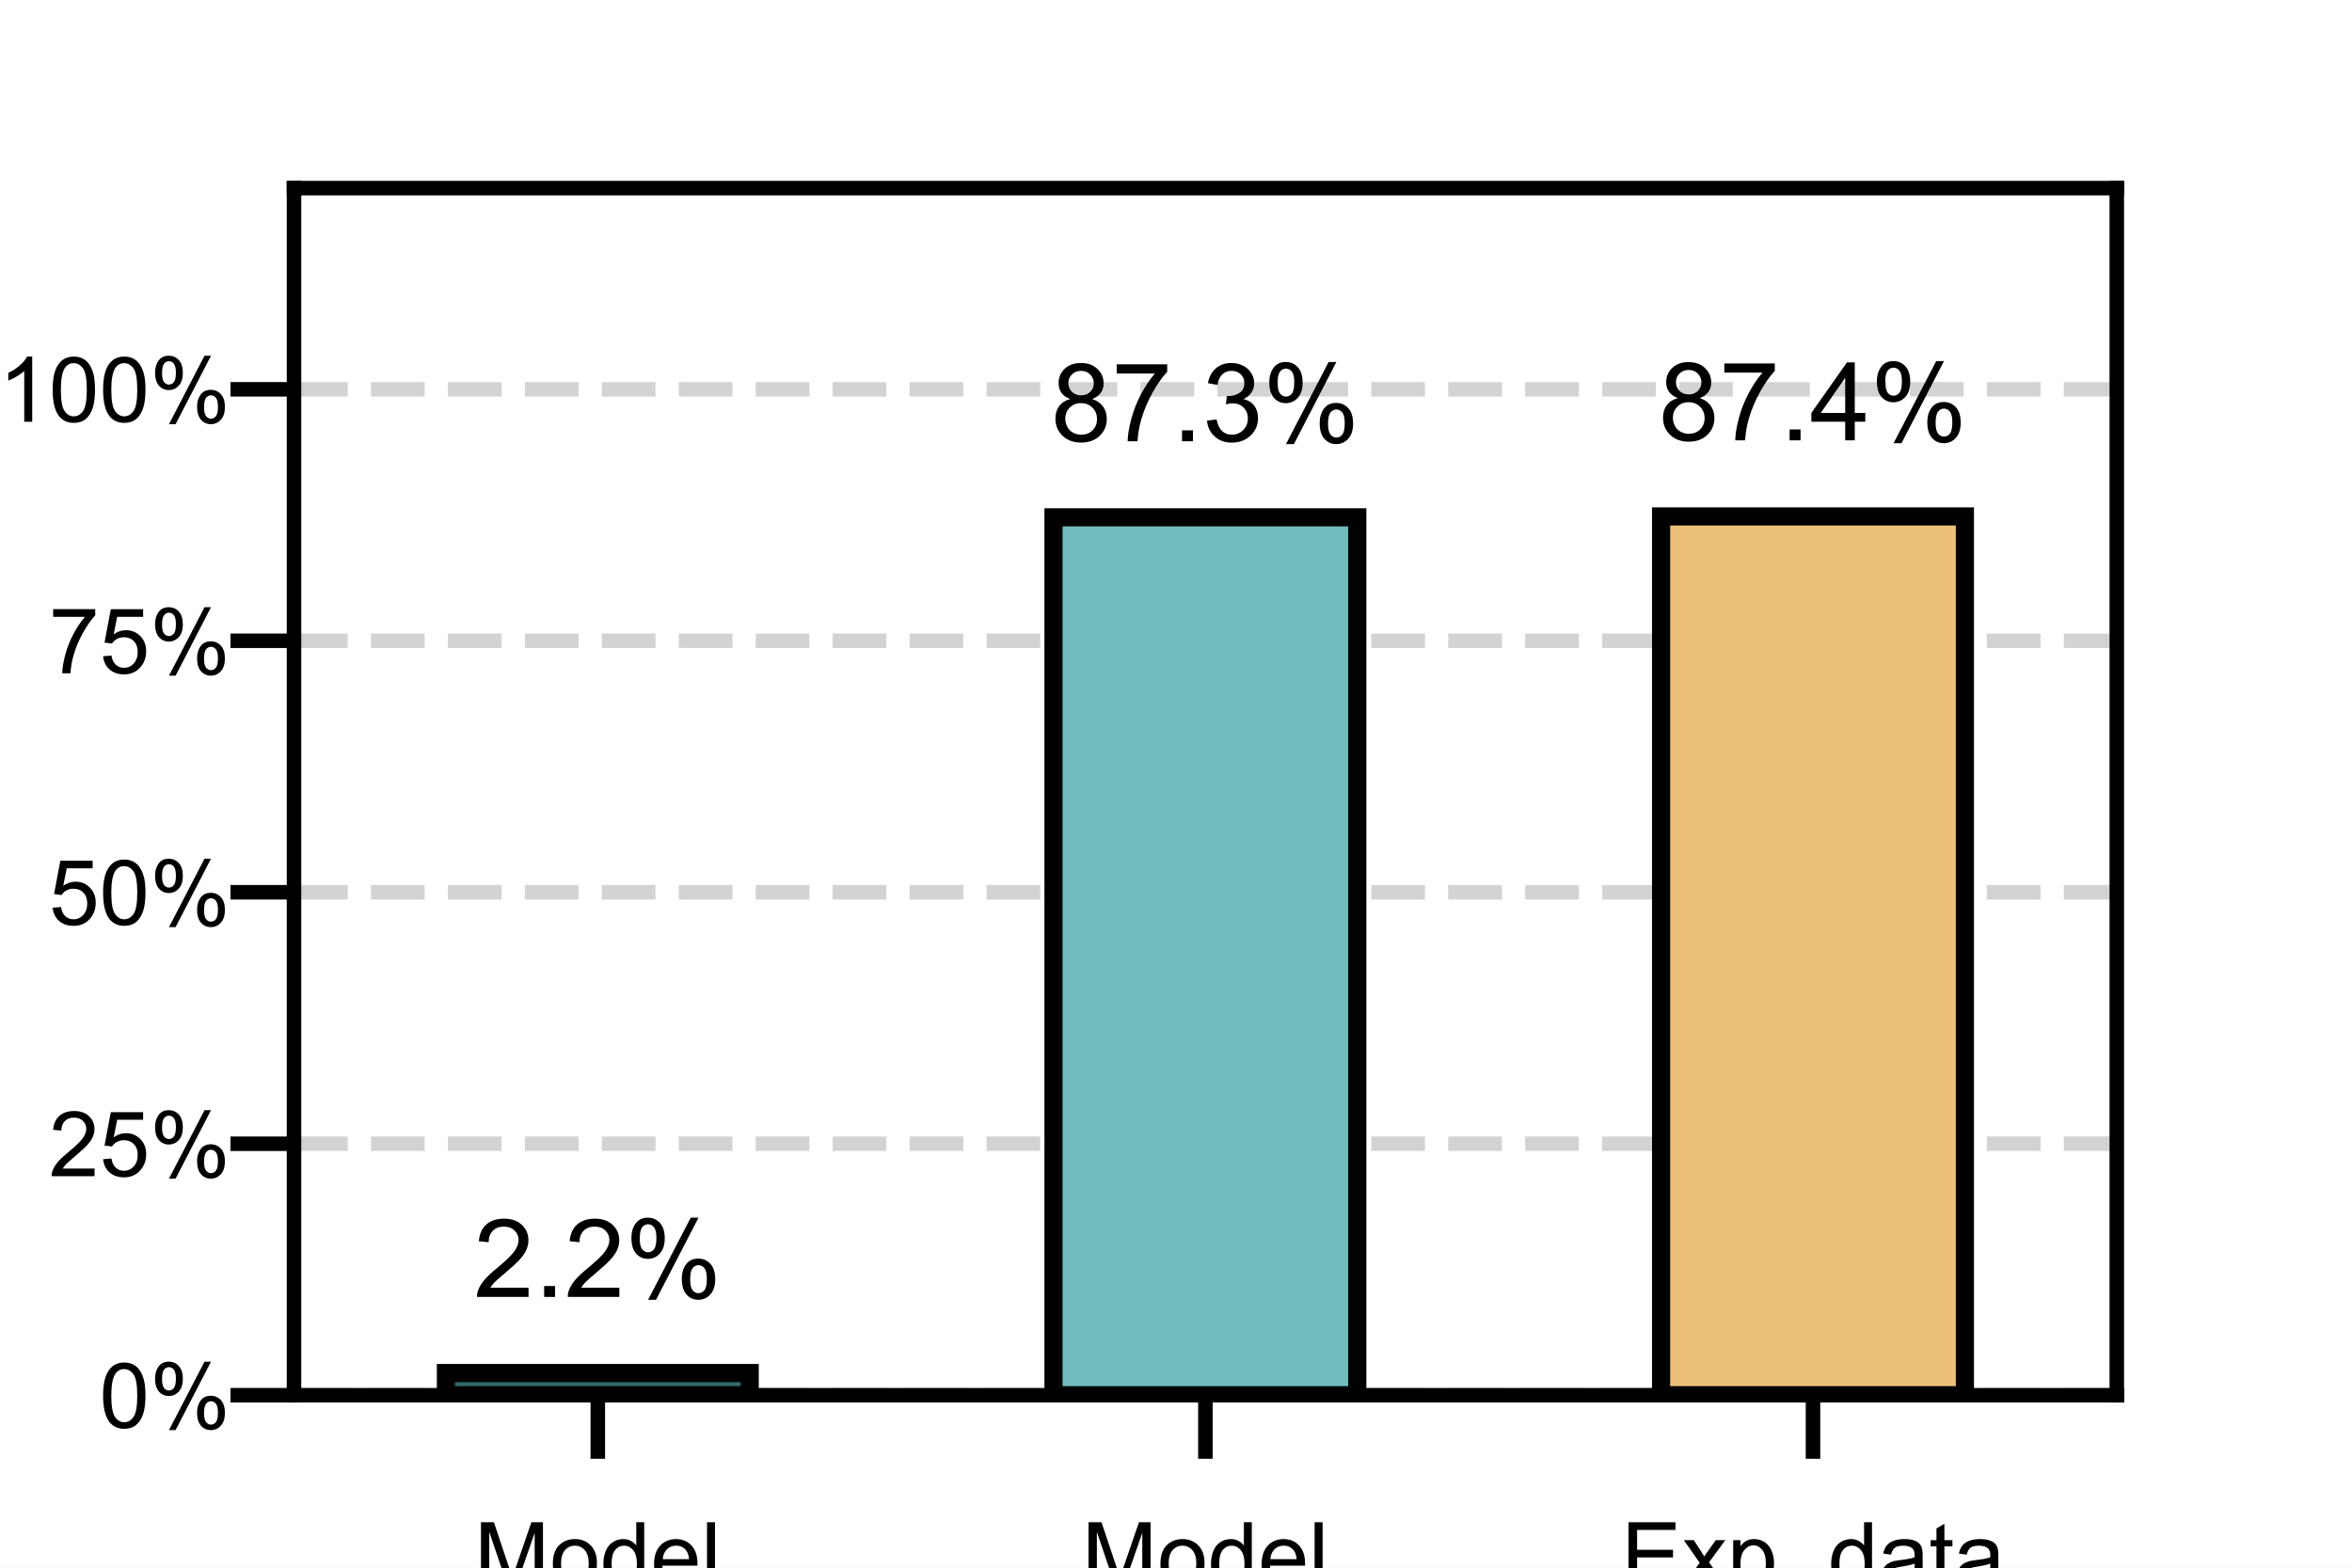
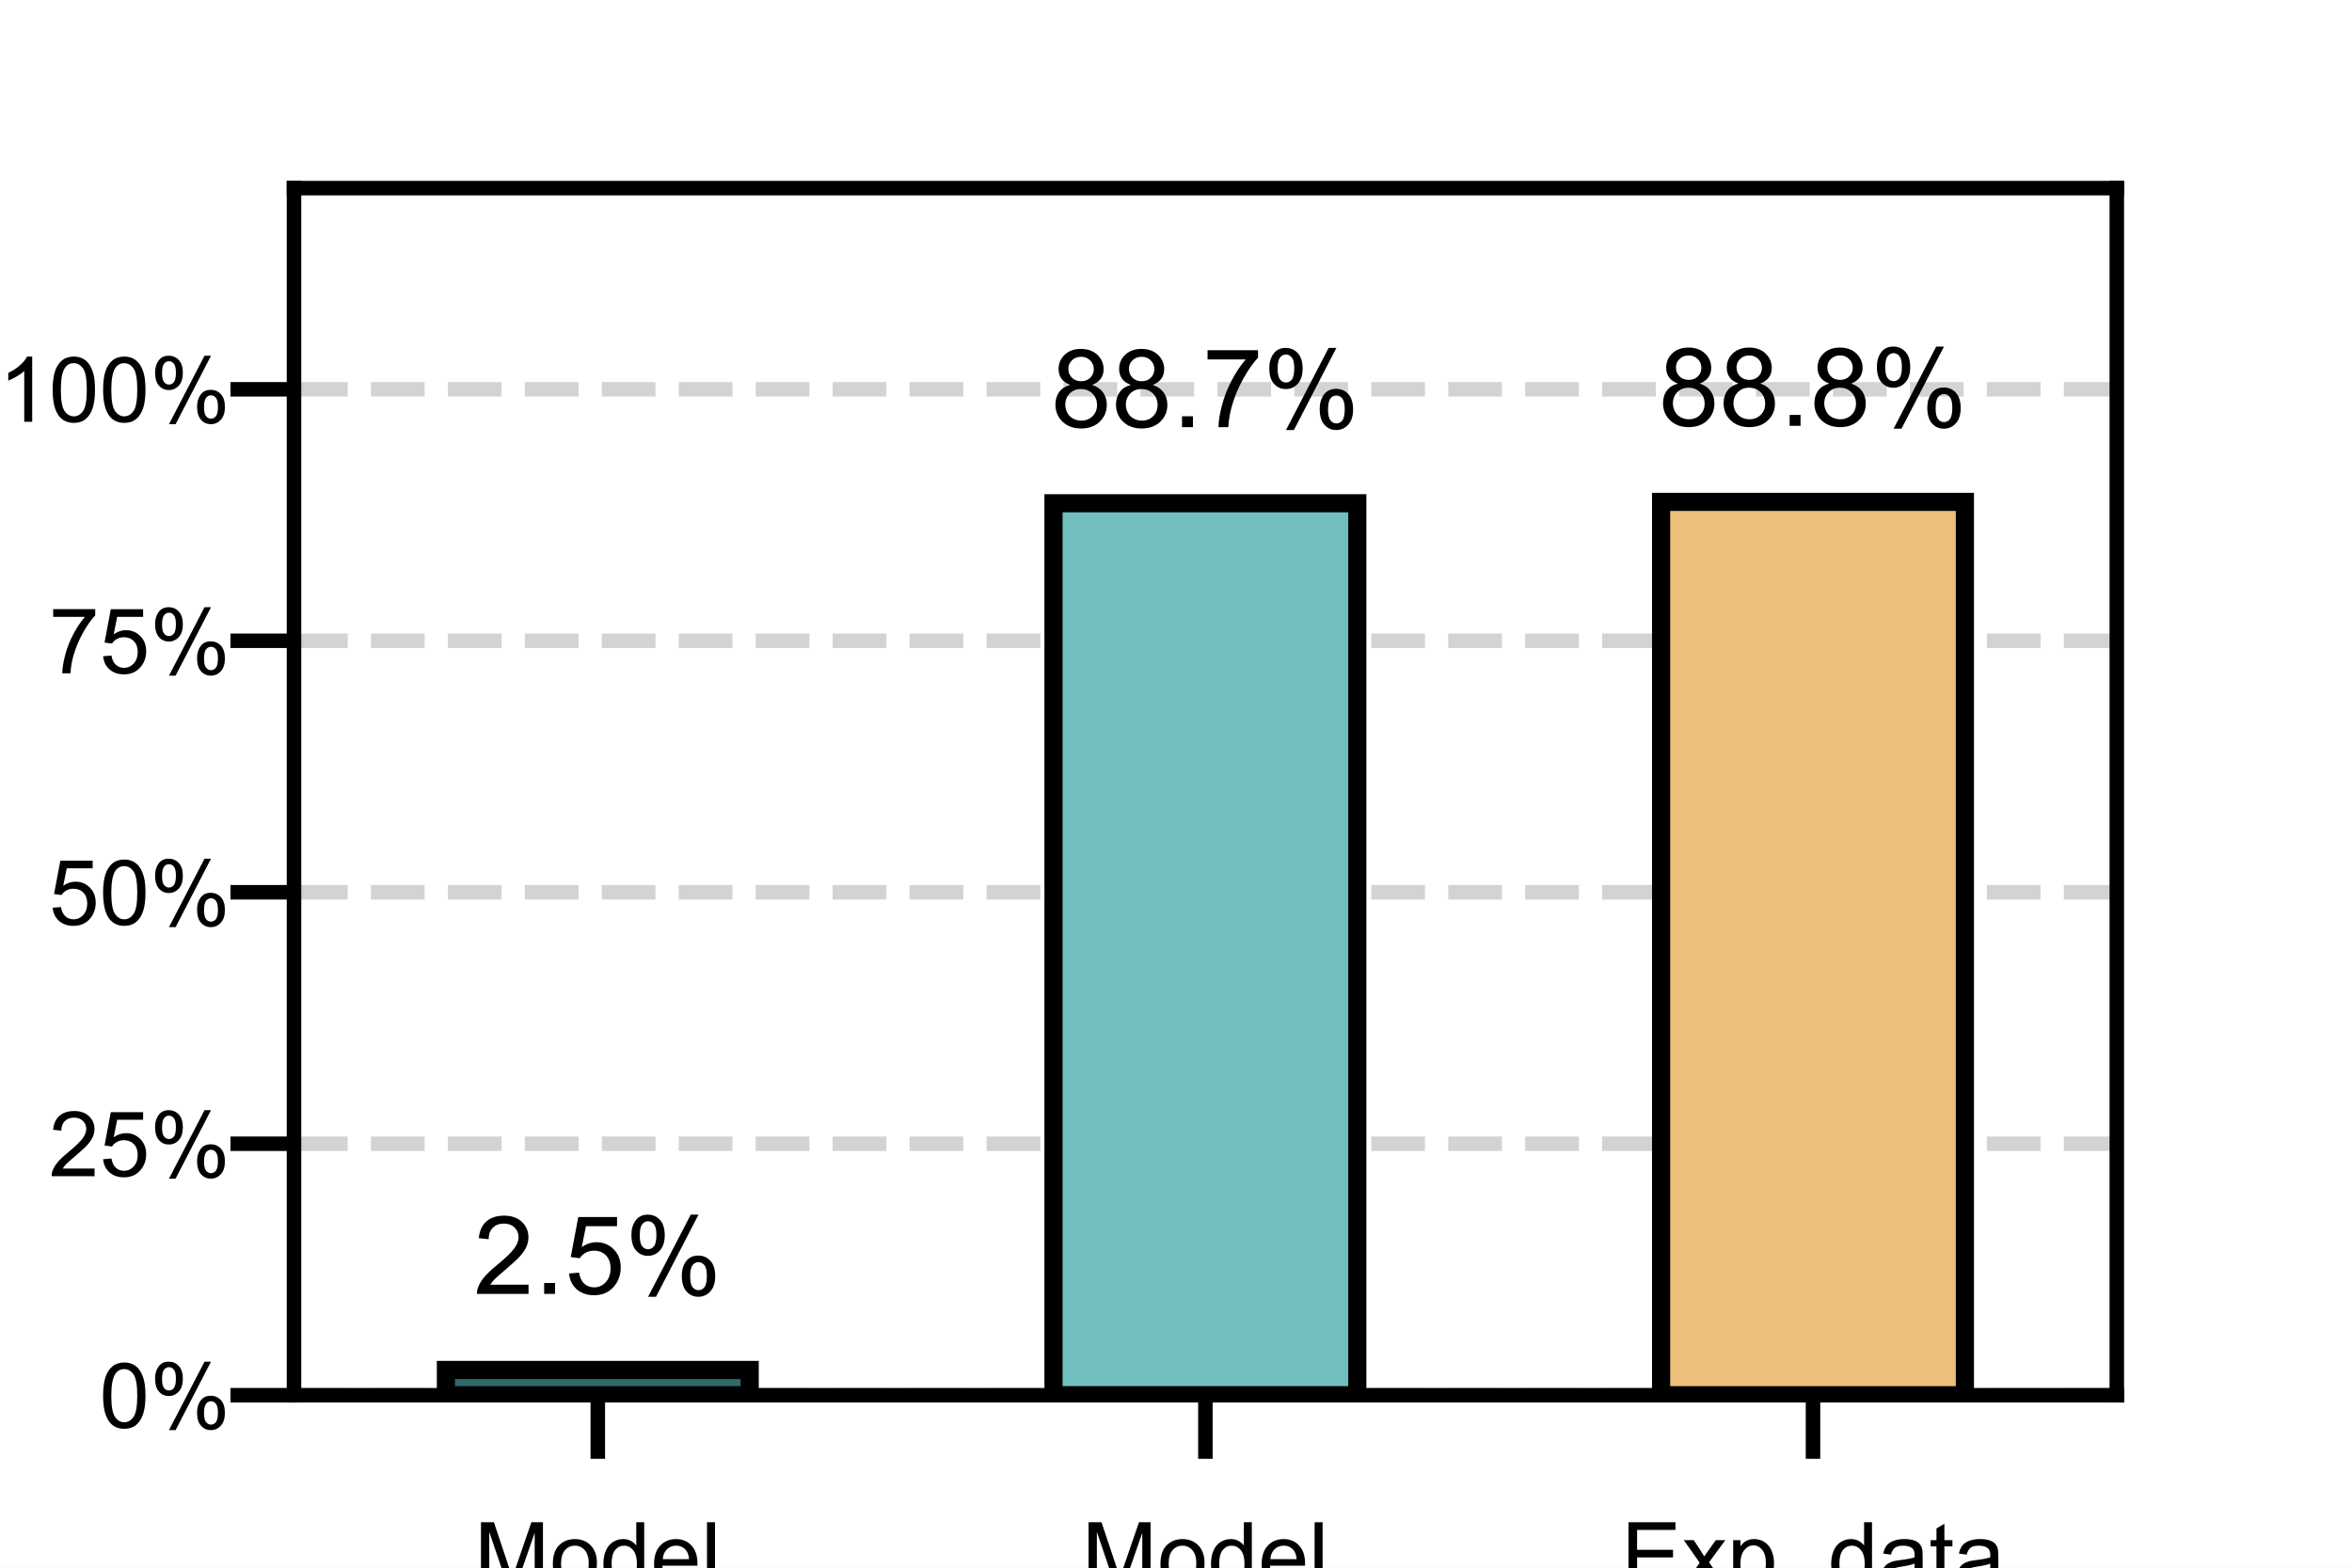
<svg xmlns="http://www.w3.org/2000/svg" xmlns:xlink="http://www.w3.org/1999/xlink" width="129.6pt" height="86.4pt" viewBox="0 0 129.6 86.4" version="1.1">
  <defs>
    <style type="text/css">*{stroke-linejoin: round; stroke-linecap: butt}</style>
  </defs>
  <g id="figure_1">
    <g id="patch_1">
      <path d="M 0 86.4  L 129.6 86.4  L 129.6 0  L 0 0  z " style="fill: #ffffff" />
    </g>
    <g id="axes_1">
      <g id="patch_2">
        <path d="M 16.2 76.896  L 116.64 76.896  L 116.64 10.368  L 16.2 10.368  z " style="fill: #ffffff" />
      </g>
      <g id="matplotlib.axis_1">
        <g id="xtick_1">
          <g id="line2d_1">
            <defs>
-               <path id="mfec677cf43" d="M 0 0  L 0 3.5  " style="stroke: #000000; stroke-width: 0.8" />
+               <path id="m84609d60b4" d="M 0 0  L 0 3.5  " style="stroke: #000000; stroke-width: 0.8" />
            </defs>
            <g>
-               <use xlink:href="#mfec677cf43" x="32.94" y="76.896" style="stroke: #000000; stroke-width: 0.8" />
+               <use xlink:href="#m84609d60b4" x="32.94" y="76.896" style="stroke: #000000; stroke-width: 0.8" />
            </g>
          </g>
          <g id="text_1">
            <g transform="translate(26.13141 87.47491) scale(0.05 -0.05)">
              <defs>
                <path id="ArialMT-4d" d="M 475 0  L 475 4581  L 1388 4581  L 2472 1338  Q 2622 884 2691 659  Q 2769 909 2934 1394  L 4031 4581  L 4847 4581  L 4847 0  L 4263 0  L 4263 3834  L 2931 0  L 2384 0  L 1059 3900  L 1059 0  L 475 0  z " transform="scale(0.015625)" />
                <path id="ArialMT-6f" d="M 213 1659  Q 213 2581 725 3025  Q 1153 3394 1769 3394  Q 2453 3394 2887 2945  Q 3322 2497 3322 1706  Q 3322 1066 3130 698  Q 2938 331 2570 128  Q 2203 -75 1769 -75  Q 1072 -75 642 372  Q 213 819 213 1659  z M 791 1659  Q 791 1022 1069 705  Q 1347 388 1769 388  Q 2188 388 2466 706  Q 2744 1025 2744 1678  Q 2744 2294 2464 2611  Q 2184 2928 1769 2928  Q 1347 2928 1069 2612  Q 791 2297 791 1659  z " transform="scale(0.015625)" />
                <path id="ArialMT-64" d="M 2575 0  L 2575 419  Q 2259 -75 1647 -75  Q 1250 -75 917 144  Q 584 363 401 755  Q 219 1147 219 1656  Q 219 2153 384 2558  Q 550 2963 881 3178  Q 1213 3394 1622 3394  Q 1922 3394 2156 3267  Q 2391 3141 2538 2938  L 2538 4581  L 3097 4581  L 3097 0  L 2575 0  z M 797 1656  Q 797 1019 1065 703  Q 1334 388 1700 388  Q 2069 388 2326 689  Q 2584 991 2584 1609  Q 2584 2291 2321 2609  Q 2059 2928 1675 2928  Q 1300 2928 1048 2622  Q 797 2316 797 1656  z " transform="scale(0.015625)" />
                <path id="ArialMT-65" d="M 2694 1069  L 3275 997  Q 3138 488 2766 206  Q 2394 -75 1816 -75  Q 1088 -75 661 373  Q 234 822 234 1631  Q 234 2469 665 2931  Q 1097 3394 1784 3394  Q 2450 3394 2872 2941  Q 3294 2488 3294 1666  Q 3294 1616 3291 1516  L 816 1516  Q 847 969 1125 678  Q 1403 388 1819 388  Q 2128 388 2347 550  Q 2566 713 2694 1069  z M 847 1978  L 2700 1978  Q 2663 2397 2488 2606  Q 2219 2931 1791 2931  Q 1403 2931 1139 2672  Q 875 2413 847 1978  z " transform="scale(0.015625)" />
                <path id="ArialMT-6c" d="M 409 0  L 409 4581  L 972 4581  L 972 0  L 409 0  z " transform="scale(0.015625)" />
              </defs>
              <use xlink:href="#ArialMT-4d" />
              <use xlink:href="#ArialMT-6f" transform="translate(83.30078 0)" />
              <use xlink:href="#ArialMT-64" transform="translate(138.916 0)" />
              <use xlink:href="#ArialMT-65" transform="translate(194.5312 0)" />
              <use xlink:href="#ArialMT-6c" transform="translate(250.1465 0)" />
            </g>
            <g transform="translate(23.99 92.96866) scale(0.05 -0.05)">
              <defs>
                <path id="ArialMT-28" d="M 1497 -1347  Q 1031 -759 709 28  Q 388 816 388 1659  Q 388 2403 628 3084  Q 909 3875 1497 4659  L 1900 4659  Q 1522 4009 1400 3731  Q 1209 3300 1100 2831  Q 966 2247 966 1656  Q 966 153 1900 -1347  L 1497 -1347  z " transform="scale(0.015625)" />
                <path id="DejaVuSans-Oblique-72" d="M 2853 2969  Q 2766 3016 2653 3041  Q 2541 3066 2413 3066  Q 1953 3066 1609 2717  Q 1266 2369 1153 1784  L 800 0  L 225 0  L 909 3500  L 1484 3500  L 1375 2956  Q 1603 3259 1920 3421  Q 2238 3584 2597 3584  Q 2691 3584 2781 3573  Q 2872 3563 2963 3538  L 2853 2969  z " transform="scale(0.015625)" />
                <path id="DejaVuSans-Oblique-70" d="M 3175 2156  Q 3175 2616 2975 2859  Q 2775 3103 2400 3103  Q 2144 3103 1911 2972  Q 1678 2841 1497 2591  Q 1319 2344 1212 1994  Q 1106 1644 1106 1300  Q 1106 863 1306 627  Q 1506 391 1875 391  Q 2147 391 2380 519  Q 2613 647 2778 891  Q 2956 1147 3065 1494  Q 3175 1841 3175 2156  z M 1394 2969  Q 1625 3272 1939 3428  Q 2253 3584 2638 3584  Q 3175 3584 3472 3232  Q 3769 2881 3769 2247  Q 3769 1728 3584 1258  Q 3400 788 3053 416  Q 2822 169 2531 39  Q 2241 -91 1919 -91  Q 1547 -91 1294 64  Q 1041 219 916 525  L 556 -1331  L -19 -1331  L 922 3500  L 1497 3500  L 1394 2969  z " transform="scale(0.015625)" />
                <path id="DejaVuSans-3d" d="M 678 2906  L 4684 2906  L 4684 2381  L 678 2381  L 678 2906  z M 678 1631  L 4684 1631  L 4684 1100  L 678 1100  L 678 1631  z " transform="scale(0.015625)" />
                <path id="DejaVuSans-30" d="M 2034 4250  Q 1547 4250 1301 3770  Q 1056 3291 1056 2328  Q 1056 1369 1301 889  Q 1547 409 2034 409  Q 2525 409 2770 889  Q 3016 1369 3016 2328  Q 3016 3291 2770 3770  Q 2525 4250 2034 4250  z M 2034 4750  Q 2819 4750 3233 4129  Q 3647 3509 3647 2328  Q 3647 1150 3233 529  Q 2819 -91 2034 -91  Q 1250 -91 836 529  Q 422 1150 422 2328  Q 422 3509 836 4129  Q 1250 4750 2034 4750  z " transform="scale(0.015625)" />
                <path id="ArialMT-29" d="M 791 -1347  L 388 -1347  Q 1322 153 1322 1656  Q 1322 2244 1188 2822  Q 1081 3291 891 3722  Q 769 4003 388 4659  L 791 4659  Q 1378 3875 1659 3084  Q 1900 2403 1900 1659  Q 1900 816 1576 28  Q 1253 -759 791 -1347  z " transform="scale(0.015625)" />
              </defs>
              <use xlink:href="#ArialMT-28" transform="translate(0 0.78125)" />
              <use xlink:href="#DejaVuSans-Oblique-72" transform="translate(33.30078 0.78125)" />
              <use xlink:href="#DejaVuSans-Oblique-70" transform="translate(74.41406 0.78125)" />
              <use xlink:href="#DejaVuSans-3d" transform="translate(157.373 0.78125)" />
              <use xlink:href="#DejaVuSans-30" transform="translate(260.6445 0.78125)" />
              <use xlink:href="#ArialMT-29" transform="translate(324.2676 0.78125)" />
            </g>
          </g>
        </g>
        <g id="xtick_2">
          <g id="line2d_2">
            <g>
-               <use xlink:href="#mfec677cf43" x="66.42" y="76.896" style="stroke: #000000; stroke-width: 0.8" />
+               <use xlink:href="#m84609d60b4" x="66.42" y="76.896" style="stroke: #000000; stroke-width: 0.8" />
            </g>
          </g>
          <g id="text_2">
            <g transform="translate(59.61141 87.47491) scale(0.05 -0.05)">
              <use xlink:href="#ArialMT-4d" />
              <use xlink:href="#ArialMT-6f" transform="translate(83.30078 0)" />
              <use xlink:href="#ArialMT-64" transform="translate(138.916 0)" />
              <use xlink:href="#ArialMT-65" transform="translate(194.5312 0)" />
              <use xlink:href="#ArialMT-6c" transform="translate(250.1465 0)" />
            </g>
            <g transform="translate(57.47 92.96866) scale(0.05 -0.05)">
              <defs>
                <path id="DejaVuSans-32" d="M 1228 531  L 3431 531  L 3431 0  L 469 0  L 469 531  Q 828 903 1448 1529  Q 2069 2156 2228 2338  Q 2531 2678 2651 2914  Q 2772 3150 2772 3378  Q 2772 3750 2511 3984  Q 2250 4219 1831 4219  Q 1534 4219 1204 4116  Q 875 4013 500 3803  L 500 4441  Q 881 4594 1212 4672  Q 1544 4750 1819 4750  Q 2544 4750 2975 4387  Q 3406 4025 3406 3419  Q 3406 3131 3298 2873  Q 3191 2616 2906 2266  Q 2828 2175 2409 1742  Q 1991 1309 1228 531  z " transform="scale(0.015625)" />
              </defs>
              <use xlink:href="#ArialMT-28" transform="translate(0 0.78125)" />
              <use xlink:href="#DejaVuSans-Oblique-72" transform="translate(33.30078 0.78125)" />
              <use xlink:href="#DejaVuSans-Oblique-70" transform="translate(74.41406 0.78125)" />
              <use xlink:href="#DejaVuSans-3d" transform="translate(157.373 0.78125)" />
              <use xlink:href="#DejaVuSans-32" transform="translate(260.6445 0.78125)" />
              <use xlink:href="#ArialMT-29" transform="translate(324.2676 0.78125)" />
            </g>
          </g>
        </g>
        <g id="xtick_3">
          <g id="line2d_3">
            <g>
-               <use xlink:href="#mfec677cf43" x="99.9" y="76.896" style="stroke: #000000; stroke-width: 0.8" />
+               <use xlink:href="#m84609d60b4" x="99.9" y="76.896" style="stroke: #000000; stroke-width: 0.8" />
            </g>
          </g>
          <g id="text_3">
            <g transform="translate(89.33789 87.47491) scale(0.05 -0.05)">
              <defs>
                <path id="ArialMT-45" d="M 506 0  L 506 4581  L 3819 4581  L 3819 4041  L 1113 4041  L 1113 2638  L 3647 2638  L 3647 2100  L 1113 2100  L 1113 541  L 3925 541  L 3925 0  L 506 0  z " transform="scale(0.015625)" />
                <path id="ArialMT-78" d="M 47 0  L 1259 1725  L 138 3319  L 841 3319  L 1350 2541  Q 1494 2319 1581 2169  Q 1719 2375 1834 2534  L 2394 3319  L 3066 3319  L 1919 1756  L 3153 0  L 2463 0  L 1781 1031  L 1600 1309  L 728 0  L 47 0  z " transform="scale(0.015625)" />
                <path id="ArialMT-70" d="M 422 -1272  L 422 3319  L 934 3319  L 934 2888  Q 1116 3141 1344 3267  Q 1572 3394 1897 3394  Q 2322 3394 2647 3175  Q 2972 2956 3137 2557  Q 3303 2159 3303 1684  Q 3303 1175 3120 767  Q 2938 359 2589 142  Q 2241 -75 1856 -75  Q 1575 -75 1351 44  Q 1128 163 984 344  L 984 -1272  L 422 -1272  z M 931 1641  Q 931 1000 1190 694  Q 1450 388 1819 388  Q 2194 388 2461 705  Q 2728 1022 2728 1688  Q 2728 2322 2467 2637  Q 2206 2953 1844 2953  Q 1484 2953 1207 2617  Q 931 2281 931 1641  z " transform="scale(0.015625)" />
                <path id="ArialMT-2e" d="M 581 0  L 581 641  L 1222 641  L 1222 0  L 581 0  z " transform="scale(0.015625)" />
                <path id="ArialMT-20" transform="scale(0.015625)" />
                <path id="ArialMT-61" d="M 2588 409  Q 2275 144 1986 34  Q 1697 -75 1366 -75  Q 819 -75 525 192  Q 231 459 231 875  Q 231 1119 342 1320  Q 453 1522 633 1644  Q 813 1766 1038 1828  Q 1203 1872 1538 1913  Q 2219 1994 2541 2106  Q 2544 2222 2544 2253  Q 2544 2597 2384 2738  Q 2169 2928 1744 2928  Q 1347 2928 1158 2789  Q 969 2650 878 2297  L 328 2372  Q 403 2725 575 2942  Q 747 3159 1072 3276  Q 1397 3394 1825 3394  Q 2250 3394 2515 3294  Q 2781 3194 2906 3042  Q 3031 2891 3081 2659  Q 3109 2516 3109 2141  L 3109 1391  Q 3109 606 3145 398  Q 3181 191 3288 0  L 2700 0  Q 2613 175 2588 409  z M 2541 1666  Q 2234 1541 1622 1453  Q 1275 1403 1131 1340  Q 988 1278 909 1158  Q 831 1038 831 891  Q 831 666 1001 516  Q 1172 366 1500 366  Q 1825 366 2078 508  Q 2331 650 2450 897  Q 2541 1088 2541 1459  L 2541 1666  z " transform="scale(0.015625)" />
                <path id="ArialMT-74" d="M 1650 503  L 1731 6  Q 1494 -44 1306 -44  Q 1000 -44 831 53  Q 663 150 594 308  Q 525 466 525 972  L 525 2881  L 113 2881  L 113 3319  L 525 3319  L 525 4141  L 1084 4478  L 1084 3319  L 1650 3319  L 1650 2881  L 1084 2881  L 1084 941  Q 1084 700 1114 631  Q 1144 563 1211 522  Q 1278 481 1403 481  Q 1497 481 1650 503  z " transform="scale(0.015625)" />
              </defs>
              <use xlink:href="#ArialMT-45" />
              <use xlink:href="#ArialMT-78" transform="translate(66.69922 0)" />
              <use xlink:href="#ArialMT-70" transform="translate(116.6992 0)" />
              <use xlink:href="#ArialMT-2e" transform="translate(172.3145 0)" />
              <use xlink:href="#ArialMT-20" transform="translate(200.0977 0)" />
              <use xlink:href="#ArialMT-64" transform="translate(227.8809 0)" />
              <use xlink:href="#ArialMT-61" transform="translate(283.4961 0)" />
              <use xlink:href="#ArialMT-74" transform="translate(339.1113 0)" />
              <use xlink:href="#ArialMT-61" transform="translate(366.8945 0)" />
            </g>
          </g>
        </g>
      </g>
      <g id="matplotlib.axis_2">
        <g id="ytick_1">
          <g id="line2d_4">
-             <path d="M 16.2 76.896  L 116.64 76.896  " clip-path="url(#pa83424558d)" style="fill: none; stroke-dasharray: 2.96,1.28; stroke-dashoffset: 0; stroke: #d3d3d3; stroke-width: 0.8" />
+             <path d="M 16.2 76.896  L 116.64 76.896  " clip-path="url(#pd5419280a4)" style="fill: none; stroke-dasharray: 2.96,1.28; stroke-dashoffset: 0; stroke: #d3d3d3; stroke-width: 0.8" />
          </g>
          <g id="line2d_5">
            <defs>
-               <path id="ma9142e8045" d="M 0 0  L -3.5 0  " style="stroke: #000000; stroke-width: 0.8" />
+               <path id="m1d2992da17" d="M 0 0  L -3.5 0  " style="stroke: #000000; stroke-width: 0.8" />
            </defs>
            <g>
-               <use xlink:href="#ma9142e8045" x="16.2" y="76.896" style="stroke: #000000; stroke-width: 0.8" />
+               <use xlink:href="#m1d2992da17" x="16.2" y="76.896" style="stroke: #000000; stroke-width: 0.8" />
            </g>
          </g>
          <g id="text_4">
            <g transform="translate(5.473437 78.68545) scale(0.05 -0.05)">
              <defs>
                <path id="ArialMT-30" d="M 266 2259  Q 266 3072 433 3567  Q 600 4063 929 4331  Q 1259 4600 1759 4600  Q 2128 4600 2406 4451  Q 2684 4303 2865 4023  Q 3047 3744 3150 3342  Q 3253 2941 3253 2259  Q 3253 1453 3087 958  Q 2922 463 2592 192  Q 2263 -78 1759 -78  Q 1097 -78 719 397  Q 266 969 266 2259  z M 844 2259  Q 844 1131 1108 757  Q 1372 384 1759 384  Q 2147 384 2411 759  Q 2675 1134 2675 2259  Q 2675 3391 2411 3762  Q 2147 4134 1753 4134  Q 1366 4134 1134 3806  Q 844 3388 844 2259  z " transform="scale(0.015625)" />
                <path id="ArialMT-25" d="M 372 3481  Q 372 3972 619 4315  Q 866 4659 1334 4659  Q 1766 4659 2048 4351  Q 2331 4044 2331 3447  Q 2331 2866 2045 2552  Q 1759 2238 1341 2238  Q 925 2238 648 2547  Q 372 2856 372 3481  z M 1350 4272  Q 1141 4272 1002 4090  Q 863 3909 863 3425  Q 863 2984 1003 2804  Q 1144 2625 1350 2625  Q 1563 2625 1702 2806  Q 1841 2988 1841 3469  Q 1841 3913 1700 4092  Q 1559 4272 1350 4272  z M 1353 -169  L 3859 4659  L 4316 4659  L 1819 -169  L 1353 -169  z M 3334 1075  Q 3334 1569 3581 1911  Q 3828 2253 4300 2253  Q 4731 2253 5014 1945  Q 5297 1638 5297 1041  Q 5297 459 5011 145  Q 4725 -169 4303 -169  Q 3888 -169 3611 142  Q 3334 453 3334 1075  z M 4316 1866  Q 4103 1866 3964 1684  Q 3825 1503 3825 1019  Q 3825 581 3965 400  Q 4106 219 4313 219  Q 4528 219 4667 400  Q 4806 581 4806 1063  Q 4806 1506 4665 1686  Q 4525 1866 4316 1866  z " transform="scale(0.015625)" />
              </defs>
              <use xlink:href="#ArialMT-30" />
              <use xlink:href="#ArialMT-25" transform="translate(55.61523 0)" />
            </g>
          </g>
        </g>
        <g id="ytick_2">
          <g id="line2d_6">
-             <path d="M 16.2 63.036  L 116.64 63.036  " clip-path="url(#pa83424558d)" style="fill: none; stroke-dasharray: 2.96,1.28; stroke-dashoffset: 0; stroke: #d3d3d3; stroke-width: 0.8" />
+             <path d="M 16.2 63.036  L 116.64 63.036  " clip-path="url(#pd5419280a4)" style="fill: none; stroke-dasharray: 2.96,1.28; stroke-dashoffset: 0; stroke: #d3d3d3; stroke-width: 0.8" />
          </g>
          <g id="line2d_7">
            <g>
-               <use xlink:href="#ma9142e8045" x="16.2" y="63.036" style="stroke: #000000; stroke-width: 0.8" />
+               <use xlink:href="#m1d2992da17" x="16.2" y="63.036" style="stroke: #000000; stroke-width: 0.8" />
            </g>
          </g>
          <g id="text_5">
            <g transform="translate(2.692969 64.82545) scale(0.05 -0.05)">
              <defs>
                <path id="ArialMT-32" d="M 3222 541  L 3222 0  L 194 0  Q 188 203 259 391  Q 375 700 629 1000  Q 884 1300 1366 1694  Q 2113 2306 2375 2664  Q 2638 3022 2638 3341  Q 2638 3675 2398 3904  Q 2159 4134 1775 4134  Q 1369 4134 1125 3890  Q 881 3647 878 3216  L 300 3275  Q 359 3922 746 4261  Q 1134 4600 1788 4600  Q 2447 4600 2831 4234  Q 3216 3869 3216 3328  Q 3216 3053 3103 2787  Q 2991 2522 2730 2228  Q 2469 1934 1863 1422  Q 1356 997 1212 845  Q 1069 694 975 541  L 3222 541  z " transform="scale(0.015625)" />
                <path id="ArialMT-35" d="M 266 1200  L 856 1250  Q 922 819 1161 601  Q 1400 384 1738 384  Q 2144 384 2425 690  Q 2706 997 2706 1503  Q 2706 1984 2436 2262  Q 2166 2541 1728 2541  Q 1456 2541 1237 2417  Q 1019 2294 894 2097  L 366 2166  L 809 4519  L 3088 4519  L 3088 3981  L 1259 3981  L 1013 2750  Q 1425 3038 1878 3038  Q 2478 3038 2890 2622  Q 3303 2206 3303 1553  Q 3303 931 2941 478  Q 2500 -78 1738 -78  Q 1113 -78 717 272  Q 322 622 266 1200  z " transform="scale(0.015625)" />
              </defs>
              <use xlink:href="#ArialMT-32" />
              <use xlink:href="#ArialMT-35" transform="translate(55.61523 0)" />
              <use xlink:href="#ArialMT-25" transform="translate(111.2305 0)" />
            </g>
          </g>
        </g>
        <g id="ytick_3">
          <g id="line2d_8">
-             <path d="M 16.2 49.176  L 116.64 49.176  " clip-path="url(#pa83424558d)" style="fill: none; stroke-dasharray: 2.96,1.28; stroke-dashoffset: 0; stroke: #d3d3d3; stroke-width: 0.8" />
+             <path d="M 16.2 49.176  L 116.64 49.176  " clip-path="url(#pd5419280a4)" style="fill: none; stroke-dasharray: 2.96,1.28; stroke-dashoffset: 0; stroke: #d3d3d3; stroke-width: 0.8" />
          </g>
          <g id="line2d_9">
            <g>
-               <use xlink:href="#ma9142e8045" x="16.2" y="49.176" style="stroke: #000000; stroke-width: 0.8" />
+               <use xlink:href="#m1d2992da17" x="16.2" y="49.176" style="stroke: #000000; stroke-width: 0.8" />
            </g>
          </g>
          <g id="text_6">
            <g transform="translate(2.692969 50.96545) scale(0.05 -0.05)">
              <use xlink:href="#ArialMT-35" />
              <use xlink:href="#ArialMT-30" transform="translate(55.61523 0)" />
              <use xlink:href="#ArialMT-25" transform="translate(111.2305 0)" />
            </g>
          </g>
        </g>
        <g id="ytick_4">
          <g id="line2d_10">
-             <path d="M 16.2 35.316  L 116.64 35.316  " clip-path="url(#pa83424558d)" style="fill: none; stroke-dasharray: 2.96,1.28; stroke-dashoffset: 0; stroke: #d3d3d3; stroke-width: 0.8" />
+             <path d="M 16.2 35.316  L 116.64 35.316  " clip-path="url(#pd5419280a4)" style="fill: none; stroke-dasharray: 2.96,1.28; stroke-dashoffset: 0; stroke: #d3d3d3; stroke-width: 0.8" />
          </g>
          <g id="line2d_11">
            <g>
-               <use xlink:href="#ma9142e8045" x="16.2" y="35.316" style="stroke: #000000; stroke-width: 0.8" />
+               <use xlink:href="#m1d2992da17" x="16.2" y="35.316" style="stroke: #000000; stroke-width: 0.8" />
            </g>
          </g>
          <g id="text_7">
            <g transform="translate(2.692969 37.10545) scale(0.05 -0.05)">
              <defs>
                <path id="ArialMT-37" d="M 303 3981  L 303 4522  L 3269 4522  L 3269 4084  Q 2831 3619 2401 2847  Q 1972 2075 1738 1259  Q 1569 684 1522 0  L 944 0  Q 953 541 1156 1306  Q 1359 2072 1739 2783  Q 2119 3494 2547 3981  L 303 3981  z " transform="scale(0.015625)" />
              </defs>
              <use xlink:href="#ArialMT-37" />
              <use xlink:href="#ArialMT-35" transform="translate(55.61523 0)" />
              <use xlink:href="#ArialMT-25" transform="translate(111.2305 0)" />
            </g>
          </g>
        </g>
        <g id="ytick_5">
          <g id="line2d_12">
-             <path d="M 16.2 21.456  L 116.64 21.456  " clip-path="url(#pa83424558d)" style="fill: none; stroke-dasharray: 2.96,1.28; stroke-dashoffset: 0; stroke: #d3d3d3; stroke-width: 0.8" />
+             <path d="M 16.2 21.456  L 116.64 21.456  " clip-path="url(#pd5419280a4)" style="fill: none; stroke-dasharray: 2.96,1.28; stroke-dashoffset: 0; stroke: #d3d3d3; stroke-width: 0.8" />
          </g>
          <g id="line2d_13">
            <g>
-               <use xlink:href="#ma9142e8045" x="16.2" y="21.456" style="stroke: #000000; stroke-width: 0.8" />
+               <use xlink:href="#m1d2992da17" x="16.2" y="21.456" style="stroke: #000000; stroke-width: 0.8" />
            </g>
          </g>
          <g id="text_8">
            <g transform="translate(-0.0875 23.24545) scale(0.05 -0.05)">
              <defs>
                <path id="ArialMT-31" d="M 2384 0  L 1822 0  L 1822 3584  Q 1619 3391 1289 3197  Q 959 3003 697 2906  L 697 3450  Q 1169 3672 1522 3987  Q 1875 4303 2022 4600  L 2384 4600  L 2384 0  z " transform="scale(0.015625)" />
              </defs>
              <use xlink:href="#ArialMT-31" />
              <use xlink:href="#ArialMT-30" transform="translate(55.61523 0)" />
              <use xlink:href="#ArialMT-30" transform="translate(111.2305 0)" />
              <use xlink:href="#ArialMT-25" transform="translate(166.8457 0)" />
            </g>
          </g>
        </g>
        <g id="text_9">
          <g transform="translate(-13.06697 65.02958) rotate(-90) scale(0.07 -0.07)">
            <defs>
              <path id="ArialMT-63" d="M 2588 1216  L 3141 1144  Q 3050 572 2676 248  Q 2303 -75 1759 -75  Q 1078 -75 664 370  Q 250 816 250 1647  Q 250 2184 428 2587  Q 606 2991 970 3192  Q 1334 3394 1763 3394  Q 2303 3394 2647 3120  Q 2991 2847 3088 2344  L 2541 2259  Q 2463 2594 2264 2762  Q 2066 2931 1784 2931  Q 1359 2931 1093 2626  Q 828 2322 828 1663  Q 828 994 1084 691  Q 1341 388 1753 388  Q 2084 388 2306 591  Q 2528 794 2588 1216  z " transform="scale(0.015625)" />
              <path id="ArialMT-6e" d="M 422 0  L 422 3319  L 928 3319  L 928 2847  Q 1294 3394 1984 3394  Q 2284 3394 2536 3286  Q 2788 3178 2913 3003  Q 3038 2828 3088 2588  Q 3119 2431 3119 2041  L 3119 0  L 2556 0  L 2556 2019  Q 2556 2363 2490 2533  Q 2425 2703 2258 2804  Q 2091 2906 1866 2906  Q 1506 2906 1245 2678  Q 984 2450 984 1813  L 984 0  L 422 0  z " transform="scale(0.015625)" />
              <path id="ArialMT-73" d="M 197 991  L 753 1078  Q 800 744 1014 566  Q 1228 388 1613 388  Q 2000 388 2187 545  Q 2375 703 2375 916  Q 2375 1106 2209 1216  Q 2094 1291 1634 1406  Q 1016 1563 777 1677  Q 538 1791 414 1992  Q 291 2194 291 2438  Q 291 2659 392 2848  Q 494 3038 669 3163  Q 800 3259 1026 3326  Q 1253 3394 1513 3394  Q 1903 3394 2198 3281  Q 2494 3169 2634 2976  Q 2775 2784 2828 2463  L 2278 2388  Q 2241 2644 2061 2787  Q 1881 2931 1553 2931  Q 1166 2931 1000 2803  Q 834 2675 834 2503  Q 834 2394 903 2306  Q 972 2216 1119 2156  Q 1203 2125 1616 2013  Q 2213 1853 2448 1751  Q 2684 1650 2818 1456  Q 2953 1263 2953 975  Q 2953 694 2789 445  Q 2625 197 2315 61  Q 2006 -75 1616 -75  Q 969 -75 630 194  Q 291 463 197 991  z " transform="scale(0.015625)" />
              <path id="ArialMT-77" d="M 1034 0  L 19 3319  L 600 3319  L 1128 1403  L 1325 691  Q 1338 744 1497 1375  L 2025 3319  L 2603 3319  L 3100 1394  L 3266 759  L 3456 1400  L 4025 3319  L 4572 3319  L 3534 0  L 2950 0  L 2422 1988  L 2294 2553  L 1622 0  L 1034 0  z " transform="scale(0.015625)" />
              <path id="ArialMT-69" d="M 425 3934  L 425 4581  L 988 4581  L 988 3934  L 425 3934  z M 425 0  L 425 3319  L 988 3319  L 988 0  L 425 0  z " transform="scale(0.015625)" />
              <path id="ArialMT-68" d="M 422 0  L 422 4581  L 984 4581  L 984 2938  Q 1378 3394 1978 3394  Q 2347 3394 2619 3248  Q 2891 3103 3008 2847  Q 3125 2591 3125 2103  L 3125 0  L 2563 0  L 2563 2103  Q 2563 2525 2380 2717  Q 2197 2909 1863 2909  Q 1613 2909 1392 2779  Q 1172 2650 1078 2428  Q 984 2206 984 1816  L 984 0  L 422 0  z " transform="scale(0.015625)" />
            </defs>
            <use xlink:href="#ArialMT-25" />
            <use xlink:href="#ArialMT-20" transform="translate(88.91602 0)" />
            <use xlink:href="#ArialMT-63" transform="translate(116.6992 0)" />
            <use xlink:href="#ArialMT-6c" transform="translate(166.6992 0)" />
            <use xlink:href="#ArialMT-6f" transform="translate(188.916 0)" />
            <use xlink:href="#ArialMT-6e" transform="translate(244.5312 0)" />
            <use xlink:href="#ArialMT-65" transform="translate(300.1465 0)" />
            <use xlink:href="#ArialMT-73" transform="translate(355.7617 0)" />
            <use xlink:href="#ArialMT-20" transform="translate(405.7617 0)" />
            <use xlink:href="#ArialMT-77" transform="translate(433.5449 0)" />
            <use xlink:href="#ArialMT-69" transform="translate(505.7617 0)" />
            <use xlink:href="#ArialMT-74" transform="translate(527.9785 0)" />
            <use xlink:href="#ArialMT-68" transform="translate(555.7617 0)" />
          </g>
          <g transform="translate(-5.560781 66.00137) rotate(-90) scale(0.07 -0.07)">
            <defs>
              <path id="ArialMT-67" d="M 319 -275  L 866 -356  Q 900 -609 1056 -725  Q 1266 -881 1628 -881  Q 2019 -881 2231 -725  Q 2444 -569 2519 -288  Q 2563 -116 2559 434  Q 2191 0 1641 0  Q 956 0 581 494  Q 206 988 206 1678  Q 206 2153 378 2554  Q 550 2956 876 3175  Q 1203 3394 1644 3394  Q 2231 3394 2613 2919  L 2613 3319  L 3131 3319  L 3131 450  Q 3131 -325 2973 -648  Q 2816 -972 2473 -1159  Q 2131 -1347 1631 -1347  Q 1038 -1347 672 -1080  Q 306 -813 319 -275  z M 784 1719  Q 784 1066 1043 766  Q 1303 466 1694 466  Q 2081 466 2343 764  Q 2606 1063 2606 1700  Q 2606 2309 2336 2618  Q 2066 2928 1684 2928  Q 1309 2928 1046 2623  Q 784 2319 784 1719  z " transform="scale(0.015625)" />
              <path id="ArialMT-66" d="M 556 0  L 556 2881  L 59 2881  L 59 3319  L 556 3319  L 556 3672  Q 556 4006 616 4169  Q 697 4388 901 4523  Q 1106 4659 1475 4659  Q 1713 4659 2000 4603  L 1916 4113  Q 1741 4144 1584 4144  Q 1328 4144 1222 4034  Q 1116 3925 1116 3625  L 1116 3319  L 1763 3319  L 1763 2881  L 1116 2881  L 1116 0  L 556 0  z " transform="scale(0.015625)" />
              <path id="ArialMT-72" d="M 416 0  L 416 3319  L 922 3319  L 922 2816  Q 1116 3169 1280 3281  Q 1444 3394 1641 3394  Q 1925 3394 2219 3213  L 2025 2691  Q 1819 2813 1613 2813  Q 1428 2813 1281 2702  Q 1134 2591 1072 2394  Q 978 2094 978 1738  L 978 0  L 416 0  z " transform="scale(0.015625)" />
            </defs>
            <use xlink:href="#ArialMT-73" />
            <use xlink:href="#ArialMT-69" transform="translate(50 0)" />
            <use xlink:href="#ArialMT-67" transform="translate(72.2168 0)" />
            <use xlink:href="#ArialMT-6e" transform="translate(127.832 0)" />
            <use xlink:href="#ArialMT-69" transform="translate(183.4473 0)" />
            <use xlink:href="#ArialMT-66" transform="translate(205.6641 0)" />
            <use xlink:href="#ArialMT-69" transform="translate(233.4473 0)" />
            <use xlink:href="#ArialMT-63" transform="translate(255.6641 0)" />
            <use xlink:href="#ArialMT-61" transform="translate(305.6641 0)" />
            <use xlink:href="#ArialMT-6e" transform="translate(361.2793 0)" />
            <use xlink:href="#ArialMT-74" transform="translate(416.8945 0)" />
            <use xlink:href="#ArialMT-20" transform="translate(444.6777 0)" />
            <use xlink:href="#ArialMT-64" transform="translate(472.4609 0)" />
            <use xlink:href="#ArialMT-72" transform="translate(528.0762 0)" />
            <use xlink:href="#ArialMT-69" transform="translate(561.377 0)" />
            <use xlink:href="#ArialMT-66" transform="translate(583.5938 0)" />
            <use xlink:href="#ArialMT-74" transform="translate(611.377 0)" />
          </g>
        </g>
      </g>
      <g id="patch_3">
-         <path d="M 24.57 76.896  L 41.31 76.896  L 41.31 75.67  L 24.57 75.67  z " clip-path="url(#pa83424558d)" style="fill: #306969; stroke: #000000; stroke-linejoin: miter" />
+         <path d="M 24.57 76.896  L 41.31 76.896  L 41.31 75.503  L 24.57 75.503  z " clip-path="url(#pd5419280a4)" style="fill: #306969; stroke: #000000; stroke-linejoin: miter" />
      </g>
      <g id="line2d_14">
-         <path clip-path="url(#pa83424558d)" style="fill: none; stroke: #424242; stroke-width: 2.25; stroke-linecap: square" />
+         <path clip-path="url(#pd5419280a4)" style="fill: none; stroke: #424242; stroke-width: 2.25; stroke-linecap: square" />
      </g>
      <g id="patch_4">
-         <path d="M 58.05 76.896  L 74.79 76.896  L 74.79 28.511  L 58.05 28.511  z " clip-path="url(#pa83424558d)" style="fill: #70bebe; stroke: #000000; stroke-linejoin: miter" />
+         <path d="M 58.05 76.896  L 74.79 76.896  L 74.79 27.735  L 58.05 27.735  z " clip-path="url(#pd5419280a4)" style="fill: #70bebe; stroke: #000000; stroke-linejoin: miter" />
      </g>
      <g id="line2d_15">
-         <path clip-path="url(#pa83424558d)" style="fill: none; stroke: #424242; stroke-width: 2.25; stroke-linecap: square" />
+         <path clip-path="url(#pd5419280a4)" style="fill: none; stroke: #424242; stroke-width: 2.25; stroke-linecap: square" />
      </g>
      <g id="patch_5">
-         <path d="M 91.53 76.896  L 108.27 76.896  L 108.27 28.461  L 91.53 28.461  z " clip-path="url(#pa83424558d)" style="fill: #ecc079; stroke: #000000; stroke-linejoin: miter" />
+         <path d="M 91.53 76.896  L 108.27 76.896  L 108.27 27.66  L 91.53 27.66  z " clip-path="url(#pd5419280a4)" style="fill: #ecc079; stroke: #000000; stroke-linejoin: miter" />
      </g>
      <g id="line2d_16">
-         <path clip-path="url(#pa83424558d)" style="fill: none; stroke: #424242; stroke-width: 2.25; stroke-linecap: square" />
+         <path clip-path="url(#pd5419280a4)" style="fill: none; stroke: #424242; stroke-width: 2.25; stroke-linecap: square" />
      </g>
      <g id="patch_6">
        <path d="M 16.2 76.896  L 16.2 10.368  " style="fill: none; stroke: #000000; stroke-width: 0.8; stroke-linejoin: miter; stroke-linecap: square" />
      </g>
      <g id="patch_7">
        <path d="M 116.64 76.896  L 116.64 10.368  " style="fill: none; stroke: #000000; stroke-width: 0.8; stroke-linejoin: miter; stroke-linecap: square" />
      </g>
      <g id="patch_8">
        <path d="M 16.2 76.896  L 116.64 76.896  " style="fill: none; stroke: #000000; stroke-width: 0.8; stroke-linejoin: miter; stroke-linecap: square" />
      </g>
      <g id="patch_9">
        <path d="M 16.2 10.368  L 116.64 10.368  " style="fill: none; stroke: #000000; stroke-width: 0.8; stroke-linejoin: miter; stroke-linecap: square" />
      </g>
      <g id="text_10">
-         <g transform="translate(26.10234 71.47742) scale(0.06 -0.06)">
+         <g transform="translate(26.10234 71.31067) scale(0.06 -0.06)">
          <use xlink:href="#ArialMT-32" />
          <use xlink:href="#ArialMT-2e" transform="translate(55.61523 0)" />
-           <use xlink:href="#ArialMT-32" transform="translate(83.39844 0)" />
+           <use xlink:href="#ArialMT-35" transform="translate(83.39844 0)" />
          <use xlink:href="#ArialMT-25" transform="translate(139.0137 0)" />
        </g>
      </g>
      <g id="text_11">
-         <g transform="translate(57.91406 24.31833) scale(0.06 -0.06)">
+         <g transform="translate(57.91406 23.54217) scale(0.06 -0.06)">
          <defs>
            <path id="ArialMT-38" d="M 1131 2484  Q 781 2613 612 2850  Q 444 3088 444 3419  Q 444 3919 803 4259  Q 1163 4600 1759 4600  Q 2359 4600 2725 4251  Q 3091 3903 3091 3403  Q 3091 3084 2923 2848  Q 2756 2613 2416 2484  Q 2838 2347 3058 2040  Q 3278 1734 3278 1309  Q 3278 722 2862 322  Q 2447 -78 1769 -78  Q 1091 -78 675 323  Q 259 725 259 1325  Q 259 1772 486 2073  Q 713 2375 1131 2484  z M 1019 3438  Q 1019 3113 1228 2906  Q 1438 2700 1772 2700  Q 2097 2700 2305 2904  Q 2513 3109 2513 3406  Q 2513 3716 2298 3927  Q 2084 4138 1766 4138  Q 1444 4138 1231 3931  Q 1019 3725 1019 3438  z M 838 1322  Q 838 1081 952 856  Q 1066 631 1291 507  Q 1516 384 1775 384  Q 2178 384 2440 643  Q 2703 903 2703 1303  Q 2703 1709 2433 1975  Q 2163 2241 1756 2241  Q 1359 2241 1098 1978  Q 838 1716 838 1322  z " transform="scale(0.015625)" />
-             <path id="ArialMT-33" d="M 269 1209  L 831 1284  Q 928 806 1161 595  Q 1394 384 1728 384  Q 2125 384 2398 659  Q 2672 934 2672 1341  Q 2672 1728 2419 1979  Q 2166 2231 1775 2231  Q 1616 2231 1378 2169  L 1441 2663  Q 1497 2656 1531 2656  Q 1891 2656 2178 2843  Q 2466 3031 2466 3422  Q 2466 3731 2256 3934  Q 2047 4138 1716 4138  Q 1388 4138 1169 3931  Q 950 3725 888 3313  L 325 3413  Q 428 3978 793 4289  Q 1159 4600 1703 4600  Q 2078 4600 2393 4439  Q 2709 4278 2876 4000  Q 3044 3722 3044 3409  Q 3044 3113 2884 2869  Q 2725 2625 2413 2481  Q 2819 2388 3044 2092  Q 3269 1797 3269 1353  Q 3269 753 2831 336  Q 2394 -81 1725 -81  Q 1122 -81 723 278  Q 325 638 269 1209  z " transform="scale(0.015625)" />
          </defs>
          <use xlink:href="#ArialMT-38" />
-           <use xlink:href="#ArialMT-37" transform="translate(55.61523 0)" />
+           <use xlink:href="#ArialMT-38" transform="translate(55.61523 0)" />
          <use xlink:href="#ArialMT-2e" transform="translate(111.2305 0)" />
-           <use xlink:href="#ArialMT-33" transform="translate(139.0137 0)" />
+           <use xlink:href="#ArialMT-37" transform="translate(139.0137 0)" />
          <use xlink:href="#ArialMT-25" transform="translate(194.6289 0)" />
        </g>
      </g>
      <g id="text_12">
-         <g transform="translate(91.39406 24.26855) scale(0.06 -0.06)">
-           <defs>
-             <path id="ArialMT-34" d="M 2069 0  L 2069 1097  L 81 1097  L 81 1613  L 2172 4581  L 2631 4581  L 2631 1613  L 3250 1613  L 3250 1097  L 2631 1097  L 2631 0  L 2069 0  z M 2069 1613  L 2069 3678  L 634 1613  L 2069 1613  z " transform="scale(0.015625)" />
-           </defs>
+         <g transform="translate(91.39406 23.46798) scale(0.06 -0.06)">
          <use xlink:href="#ArialMT-38" />
-           <use xlink:href="#ArialMT-37" transform="translate(55.61523 0)" />
+           <use xlink:href="#ArialMT-38" transform="translate(55.61523 0)" />
          <use xlink:href="#ArialMT-2e" transform="translate(111.2305 0)" />
-           <use xlink:href="#ArialMT-34" transform="translate(139.0137 0)" />
+           <use xlink:href="#ArialMT-38" transform="translate(139.0137 0)" />
          <use xlink:href="#ArialMT-25" transform="translate(194.6289 0)" />
        </g>
      </g>
    </g>
  </g>
  <defs>
-     <clipPath id="pa83424558d">
+     <clipPath id="pd5419280a4">
      <rect x="16.2" y="10.368" width="100.44" height="66.528" />
    </clipPath>
  </defs>
</svg>
